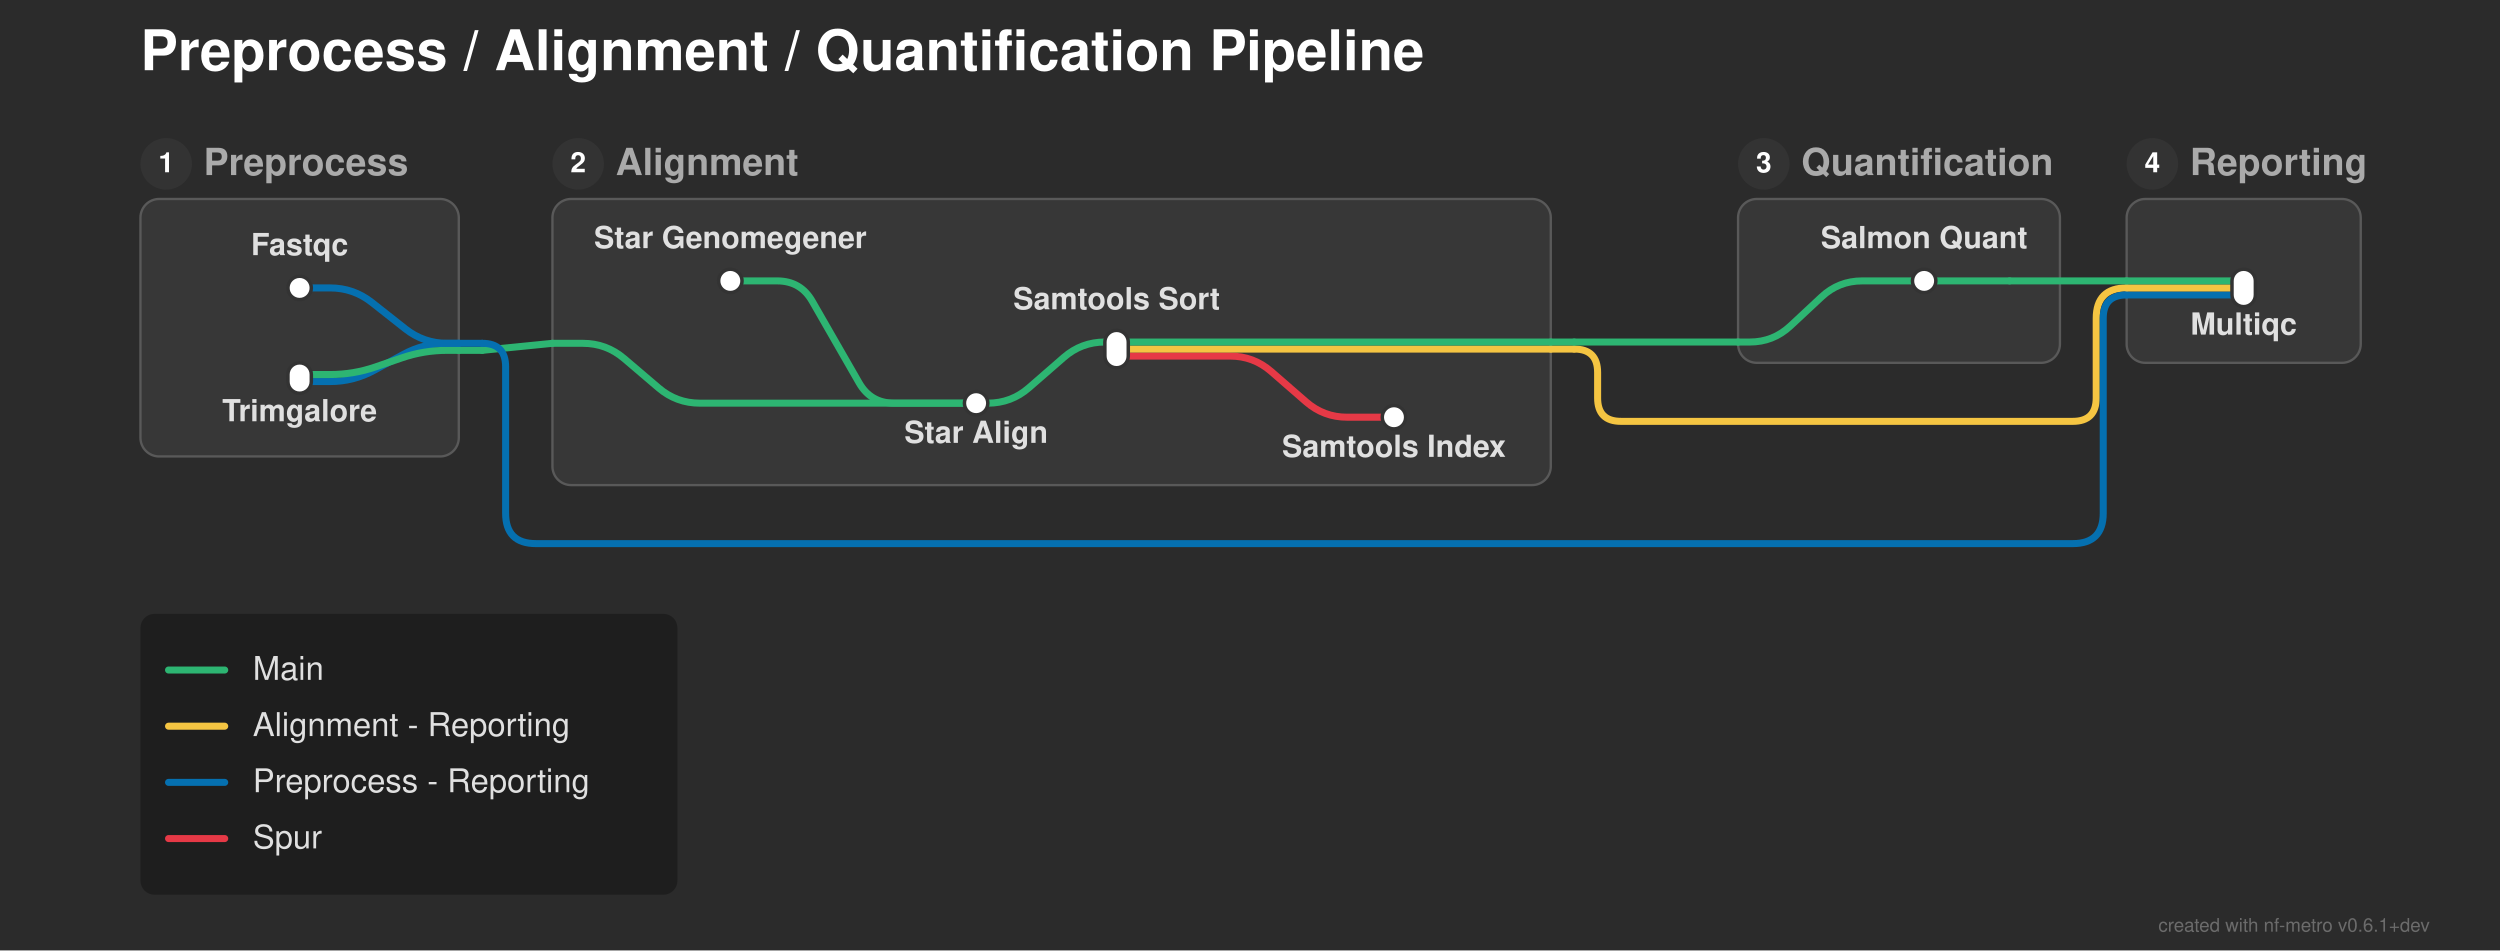
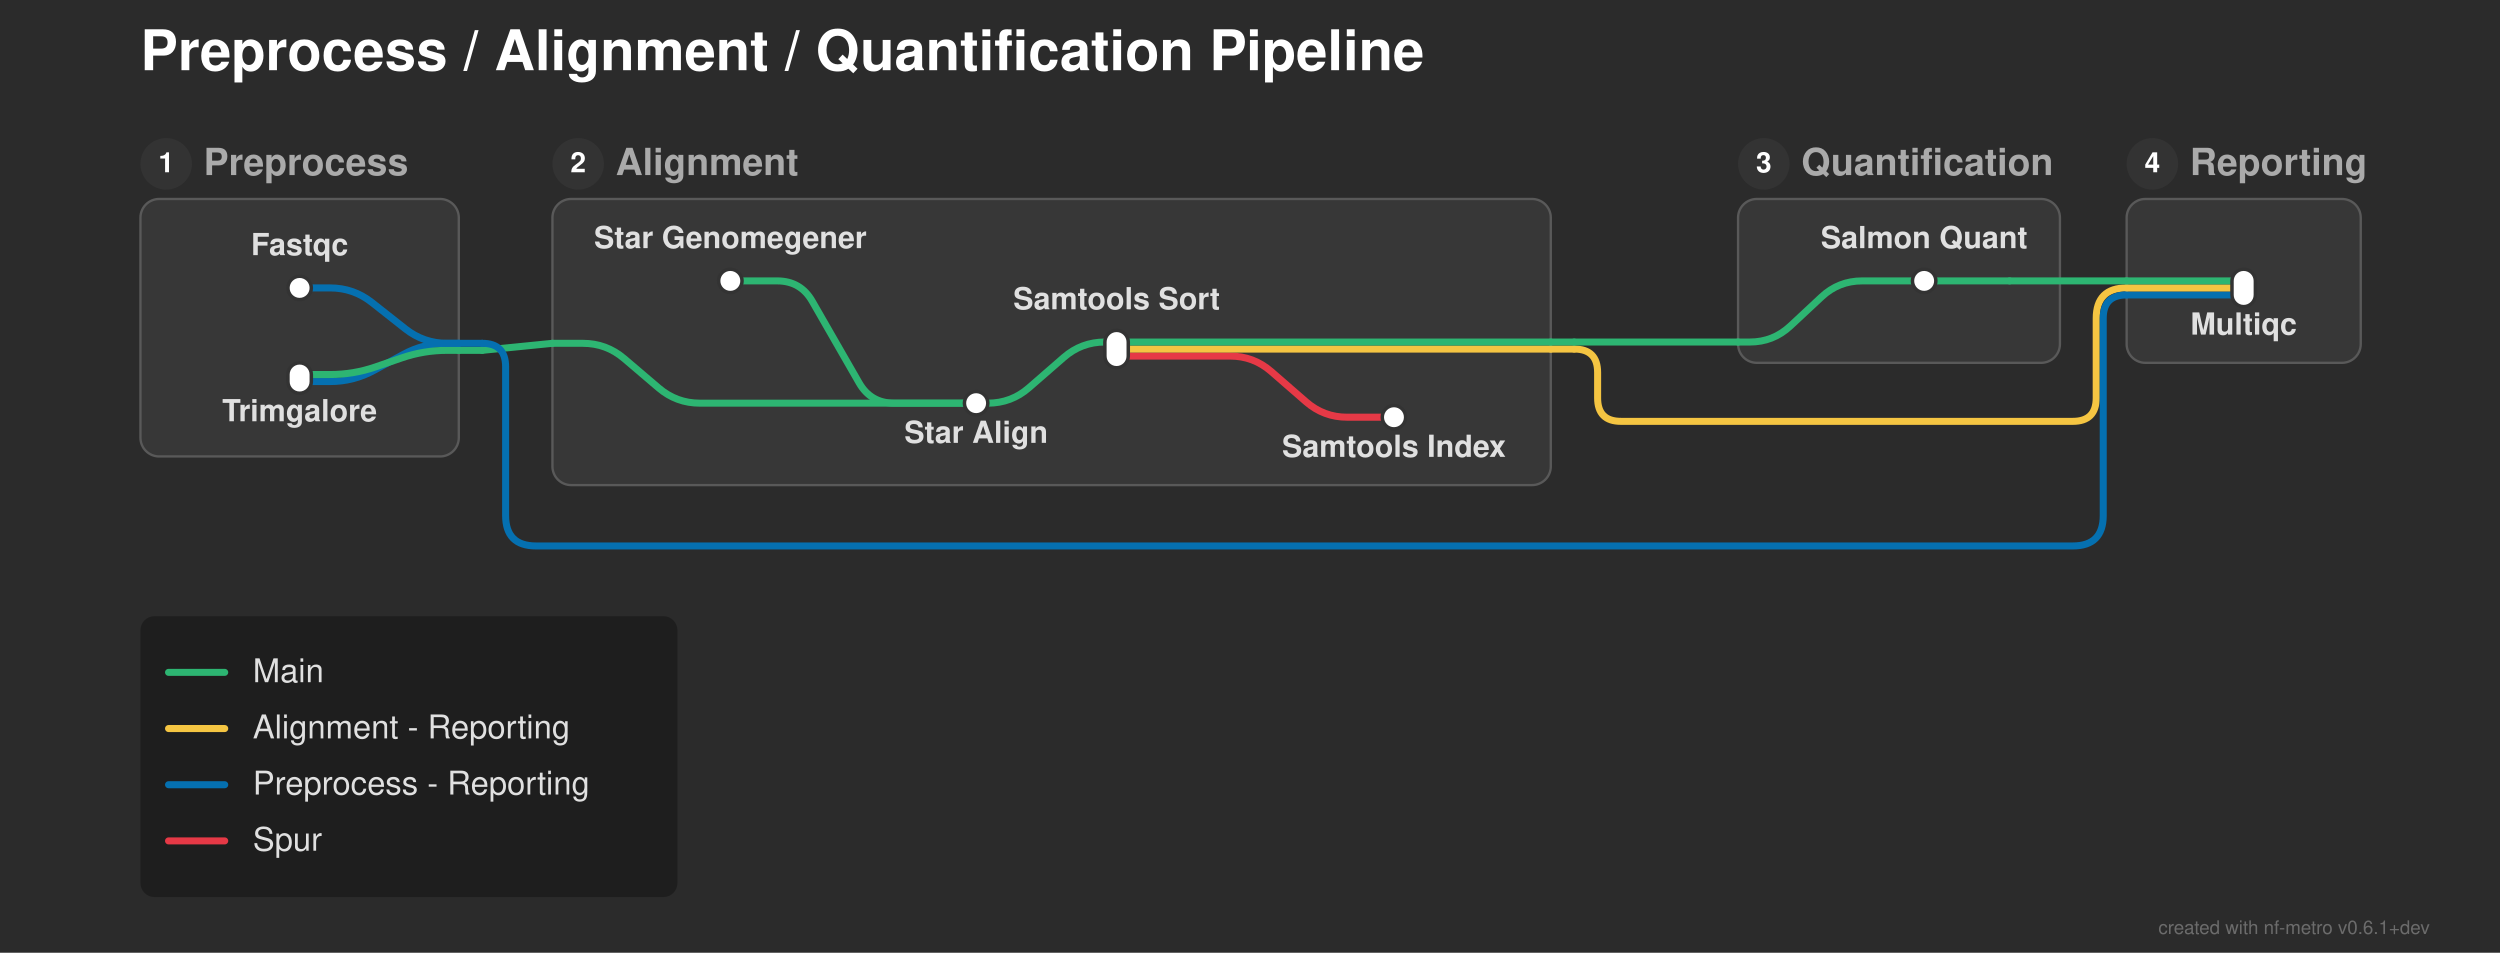
- <svg xmlns="http://www.w3.org/2000/svg" width="1068" height="406" viewBox="0 0 1068 406">
+ <svg xmlns="http://www.w3.org/2000/svg" width="1068" height="407" viewBox="0 0 1068 407">
  <defs>
</defs>
-   <rect x="0" y="0" width="1068" height="406" fill="#2b2b2b" />
+   <rect x="0" y="0" width="1068" height="407" fill="#2b2b2b" />
  <text x="60.0" y="30.0" font-size="24.0" fill="#ffffff" font-family="'Helvetica Neue', Helvetica, Arial, sans-serif" font-weight="bold" class="nf-metro-title">Preprocess / Alignment / Quantification Pipeline</text>
  <rect x="60.0" y="85.0" width="136.0" height="110.0" rx="8" ry="8" fill="#373737" stroke="#595959" stroke-width="1.0" />
  <circle cx="71.0" cy="70.0" r="11" fill="#333333" class="nf-metro-section-num-circle" />
  <text x="71.0" y="70.0" font-size="12" fill="#ffffff" font-family="'Helvetica Neue', Helvetica, Arial, sans-serif" font-weight="bold" text-anchor="middle" dy="0.3em">1</text>
  <text x="87.0" y="70.0" font-size="16.0" fill="#aaaaaa" font-family="'Helvetica Neue', Helvetica, Arial, sans-serif" font-weight="bold" dy="0.3em" class="nf-metro-section-label">Preprocess</text>
  <rect x="236.0" y="85.0" width="426.5" height="122.233" rx="8" ry="8" fill="#373737" stroke="#595959" stroke-width="1.0" />
  <circle cx="247.0" cy="70.0" r="11" fill="#333333" class="nf-metro-section-num-circle" />
  <text x="247.0" y="70.0" font-size="12" fill="#ffffff" font-family="'Helvetica Neue', Helvetica, Arial, sans-serif" font-weight="bold" text-anchor="middle" dy="0.3em">2</text>
  <text x="263.0" y="70.0" font-size="16.0" fill="#aaaaaa" font-family="'Helvetica Neue', Helvetica, Arial, sans-serif" font-weight="bold" dy="0.3em" class="nf-metro-section-label">Alignment</text>
  <rect x="742.5" y="85.0" width="137.5" height="70.0" rx="8" ry="8" fill="#373737" stroke="#595959" stroke-width="1.0" />
  <circle cx="753.5" cy="70.0" r="11" fill="#333333" class="nf-metro-section-num-circle" />
  <text x="753.5" y="70.0" font-size="12" fill="#ffffff" font-family="'Helvetica Neue', Helvetica, Arial, sans-serif" font-weight="bold" text-anchor="middle" dy="0.3em">3</text>
  <text x="769.5" y="70.0" font-size="16.0" fill="#aaaaaa" font-family="'Helvetica Neue', Helvetica, Arial, sans-serif" font-weight="bold" dy="0.3em" class="nf-metro-section-label">Quantification</text>
  <rect x="908.5" y="85.0" width="100.0" height="70.0" rx="8" ry="8" fill="#373737" stroke="#595959" stroke-width="1.0" />
  <circle cx="919.5" cy="70.0" r="11" fill="#333333" class="nf-metro-section-num-circle" />
  <text x="919.5" y="70.0" font-size="12" fill="#ffffff" font-family="'Helvetica Neue', Helvetica, Arial, sans-serif" font-weight="bold" text-anchor="middle" dy="0.3em">4</text>
  <text x="935.5" y="70.0" font-size="16.0" fill="#aaaaaa" font-family="'Helvetica Neue', Helvetica, Arial, sans-serif" font-weight="bold" dy="0.3em" class="nf-metro-section-label">Reporting</text>
  <path d="M417.0,172.233 L422.0,172.233 Q432.0,172.233,439.542,165.667 L454.458,152.683 Q462.0,146.117,472.0,146.117 L477.0,146.117" stroke="#2db572" stroke-width="3.0" fill="none" stroke-linecap="round" stroke-linejoin="round" />
  <path d="M128.0,163.0 L141.0,163.0 Q151.0,163.0,159.783,158.218 L172.217,151.448 Q181.0,146.667,191.0,146.667 L196.0,146.667" stroke="#0570b0" stroke-width="3.0" fill="none" stroke-linecap="round" stroke-linejoin="round" />
  <path d="M128.0,160.0 L141.0,160.0 Q151.0,160.0,160.455,156.743 L171.545,152.923 Q181.0,149.667,191.0,149.667 L196.0,149.667" stroke="#2db572" stroke-width="3.0" fill="none" stroke-linecap="round" stroke-linejoin="round" />
  <path d="M477.0,152.117 L525.5,152.117 Q535.5,152.117,543.042,158.683 L557.958,171.667 Q565.5,178.233,575.5,178.233 L595.5,178.233" stroke="#e63946" stroke-width="3.0" fill="none" stroke-linecap="round" stroke-linejoin="round" />
  <path d="M196.0,149.667 L206.0,149.667" stroke="#2db572" stroke-width="3.0" stroke-linecap="round" />
  <path d="M206.0,149.667 L236.0,146.667" stroke="#2db572" stroke-width="3.0" stroke-linecap="round" />
  <path d="M477.0,149.117 L662.5,149.117" stroke="#f5c542" stroke-width="3.0" stroke-linecap="round" />
  <path d="M662.5,149.117 L672.5,149.117" stroke="#f5c542" stroke-width="3.0" stroke-linecap="round" />
  <path d="M672.5,149.117 L672.5,149.117 Q682.5,149.117,682.5,159.117 L682.5,170.0 Q682.5,180.0,692.5,180.0 L885.5,180.0 Q895.5,180.0,895.5,170.0 L895.5,136.0 Q895.5,123.0,908.5,123.0 L908.5,123.0" stroke="#f5c542" stroke-width="3.0" fill="none" stroke-linecap="round" stroke-linejoin="round" />
  <path d="M236.0,146.667 L249.0,146.667 Q259.0,146.667,266.611,153.153 L281.389,165.747 Q289.0,172.233,299.0,172.233 L417.0,172.233" stroke="#2db572" stroke-width="3.0" fill="none" stroke-linecap="round" stroke-linejoin="round" />
  <path d="M196.0,146.667 L206.0,146.667" stroke="#0570b0" stroke-width="3.0" stroke-linecap="round" />
-   <path d="M206.0,146.667 L206.0,146.667 Q216.0,146.667,216.0,156.667 L216.0,219.233 Q216.0,232.233,229.0,232.233 L885.5,232.233 Q898.5,232.233,898.5,219.233 L898.5,136.0 Q898.5,126.0,908.5,126.0 L908.5,126.0" stroke="#0570b0" stroke-width="3.0" fill="none" stroke-linecap="round" stroke-linejoin="round" />
+   <path d="M206.0,146.667 L206.0,146.667 Q216.0,146.667,216.0,156.667 L216.0,220.233 Q216.0,233.233,229.0,233.233 L885.5,233.233 Q898.5,233.233,898.5,220.233 L898.5,136.0 Q898.5,126.0,908.5,126.0 L908.5,126.0" stroke="#0570b0" stroke-width="3.0" fill="none" stroke-linecap="round" stroke-linejoin="round" />
  <path d="M477.0,146.117 L662.5,146.117" stroke="#2db572" stroke-width="3.0" stroke-linecap="round" />
  <path d="M742.5,146.117 L747.5,146.117 Q757.5,146.117,764.813,139.296 L778.187,126.821 Q785.5,120.0,795.5,120.0 L822.0,120.0" stroke="#2db572" stroke-width="3.0" fill="none" stroke-linecap="round" stroke-linejoin="round" />
  <path d="M662.5,146.117 L672.5,146.117" stroke="#2db572" stroke-width="3.0" stroke-linecap="round" />
  <path d="M672.5,146.117 L742.5,146.117" stroke="#2db572" stroke-width="3.0" stroke-linecap="round" />
  <path d="M908.5,126.0 L958.5,126.0" stroke="#0570b0" stroke-width="3.0" stroke-linecap="round" />
  <path d="M128.0,123.0 L141.0,123.0 Q151.0,123.0,158.851,129.194 L173.149,140.473 Q181.0,146.667,191.0,146.667 L196.0,146.667" stroke="#0570b0" stroke-width="3.0" fill="none" stroke-linecap="round" stroke-linejoin="round" />
  <path d="M908.5,123.0 L958.5,123.0" stroke="#f5c542" stroke-width="3.0" stroke-linecap="round" />
  <path d="M312.0,120.0 L332.0,120.0 Q342.0,120.0,346.98,128.672 L367.02,163.562 Q372.0,172.233,382.0,172.233 L417.0,172.233" stroke="#2db572" stroke-width="3.0" fill="none" stroke-linecap="round" stroke-linejoin="round" />
  <path d="M822.0,120.0 L858.5,120.0" stroke="#2db572" stroke-width="3.0" stroke-linecap="round" />
  <path d="M908.5,120.0 L958.5,120.0" stroke="#2db572" stroke-width="3.0" stroke-linecap="round" />
  <path d="M858.5,120.0 L908.5,120.0" stroke="#2db572" stroke-width="3.0" stroke-linecap="round" />
  <rect x="123.0" y="118.0" width="10.0" height="10.0" rx="5.0" ry="5.0" fill="#ffffff" stroke="#333333" stroke-width="1.5" />
  <rect x="123.0" y="155.0" width="10.0" height="13.0" rx="5.0" ry="5.0" fill="#ffffff" stroke="#333333" stroke-width="1.5" />
  <rect x="307.0" y="115.0" width="10.0" height="10.0" rx="5.0" ry="5.0" fill="#ffffff" stroke="#333333" stroke-width="1.5" />
  <rect x="412.0" y="167.233" width="10.0" height="10.0" rx="5.0" ry="5.0" fill="#ffffff" stroke="#333333" stroke-width="1.5" />
  <rect x="472.0" y="141.117" width="10.0" height="16.0" rx="5.0" ry="5.0" fill="#ffffff" stroke="#333333" stroke-width="1.5" />
  <rect x="590.5" y="173.233" width="10.0" height="10.0" rx="5.0" ry="5.0" fill="#ffffff" stroke="#333333" stroke-width="1.5" />
  <rect x="817.0" y="115.0" width="10.0" height="10.0" rx="5.0" ry="5.0" fill="#ffffff" stroke="#333333" stroke-width="1.5" />
  <rect x="953.5" y="115.0" width="10.0" height="16.0" rx="5.0" ry="5.0" fill="#ffffff" stroke="#333333" stroke-width="1.5" />
  <text x="312.0" y="106.0" font-size="13.0" fill="#e0e0e0" font-family="'Helvetica Neue', Helvetica, Arial, sans-serif" font-weight="bold" text-anchor="middle" dominant-baseline="auto">Star Genomegener</text>
  <text x="128.0" y="109.0" font-size="13.0" fill="#e0e0e0" font-family="'Helvetica Neue', Helvetica, Arial, sans-serif" font-weight="bold" text-anchor="middle" dominant-baseline="auto">Fastqc</text>
  <text x="822.0" y="106.0" font-size="13.0" fill="#e0e0e0" font-family="'Helvetica Neue', Helvetica, Arial, sans-serif" font-weight="bold" text-anchor="middle" dominant-baseline="auto">Salmon Quant</text>
  <text x="958.5" y="137.0" font-size="13.0" fill="#e0e0e0" font-family="'Helvetica Neue', Helvetica, Arial, sans-serif" font-weight="bold" text-anchor="middle" dominant-baseline="hanging">Multiqc</text>
  <text x="128.0" y="174.0" font-size="13.0" fill="#e0e0e0" font-family="'Helvetica Neue', Helvetica, Arial, sans-serif" font-weight="bold" text-anchor="middle" dominant-baseline="hanging">Trimgalore</text>
  <text x="417.0" y="183.233" font-size="13.0" fill="#e0e0e0" font-family="'Helvetica Neue', Helvetica, Arial, sans-serif" font-weight="bold" text-anchor="middle" dominant-baseline="hanging">Star Align</text>
  <text x="477.0" y="132.117" font-size="13.0" fill="#e0e0e0" font-family="'Helvetica Neue', Helvetica, Arial, sans-serif" font-weight="bold" text-anchor="middle" dominant-baseline="auto">Samtools Sort</text>
  <text x="595.5" y="189.233" font-size="13.0" fill="#e0e0e0" font-family="'Helvetica Neue', Helvetica, Arial, sans-serif" font-weight="bold" text-anchor="middle" dominant-baseline="hanging">Samtools Index</text>
-   <rect x="60.0" y="262.233" width="229.4" height="120.0" rx="6" ry="6" fill="rgba(0, 0, 0, 0.3)" />
-   <path d="M72.0,286.233 L96.0,286.233" stroke="#2db572" stroke-width="3.0" stroke-linecap="round" />
-   <text x="108.0" y="286.233" font-size="14.0" fill="#e0e0e0" font-family="'Helvetica Neue', Helvetica, Arial, sans-serif" dy="0.3em">Main</text>
-   <path d="M72.0,310.233 L96.0,310.233" stroke="#f5c542" stroke-width="3.0" stroke-linecap="round" />
-   <text x="108.0" y="310.233" font-size="14.0" fill="#e0e0e0" font-family="'Helvetica Neue', Helvetica, Arial, sans-serif" dy="0.3em">Alignment - Reporting</text>
-   <path d="M72.0,334.233 L96.0,334.233" stroke="#0570b0" stroke-width="3.0" stroke-linecap="round" />
-   <text x="108.0" y="334.233" font-size="14.0" fill="#e0e0e0" font-family="'Helvetica Neue', Helvetica, Arial, sans-serif" dy="0.3em">Preprocess - Reporting</text>
-   <path d="M72.0,358.233 L96.0,358.233" stroke="#e63946" stroke-width="3.0" stroke-linecap="round" />
-   <text x="108.0" y="358.233" font-size="14.0" fill="#e0e0e0" font-family="'Helvetica Neue', Helvetica, Arial, sans-serif" dy="0.3em">Spur</text>
-   <text x="1038.0" y="398.0" font-size="8" fill="rgba(150, 150, 150, 0.6)" font-family="'Helvetica Neue', Helvetica, Arial, sans-serif" text-anchor="end">created with nf-metro v0.6.1+dev</text>
+   <rect x="60.0" y="263.233" width="229.4" height="120.0" rx="6" ry="6" fill="rgba(0, 0, 0, 0.3)" />
+   <path d="M72.0,287.233 L96.0,287.233" stroke="#2db572" stroke-width="3.0" stroke-linecap="round" />
+   <text x="108.0" y="287.233" font-size="14.0" fill="#e0e0e0" font-family="'Helvetica Neue', Helvetica, Arial, sans-serif" dy="0.3em">Main</text>
+   <path d="M72.0,311.233 L96.0,311.233" stroke="#f5c542" stroke-width="3.0" stroke-linecap="round" />
+   <text x="108.0" y="311.233" font-size="14.0" fill="#e0e0e0" font-family="'Helvetica Neue', Helvetica, Arial, sans-serif" dy="0.3em">Alignment - Reporting</text>
+   <path d="M72.0,335.233 L96.0,335.233" stroke="#0570b0" stroke-width="3.0" stroke-linecap="round" />
+   <text x="108.0" y="335.233" font-size="14.0" fill="#e0e0e0" font-family="'Helvetica Neue', Helvetica, Arial, sans-serif" dy="0.3em">Preprocess - Reporting</text>
+   <path d="M72.0,359.233 L96.0,359.233" stroke="#e63946" stroke-width="3.0" stroke-linecap="round" />
+   <text x="108.0" y="359.233" font-size="14.0" fill="#e0e0e0" font-family="'Helvetica Neue', Helvetica, Arial, sans-serif" dy="0.3em">Spur</text>
+   <text x="1038.0" y="399.0" font-size="8" fill="rgba(150, 150, 150, 0.6)" font-family="'Helvetica Neue', Helvetica, Arial, sans-serif" text-anchor="end">created with nf-metro v0.6.1+dev</text>
</svg>
